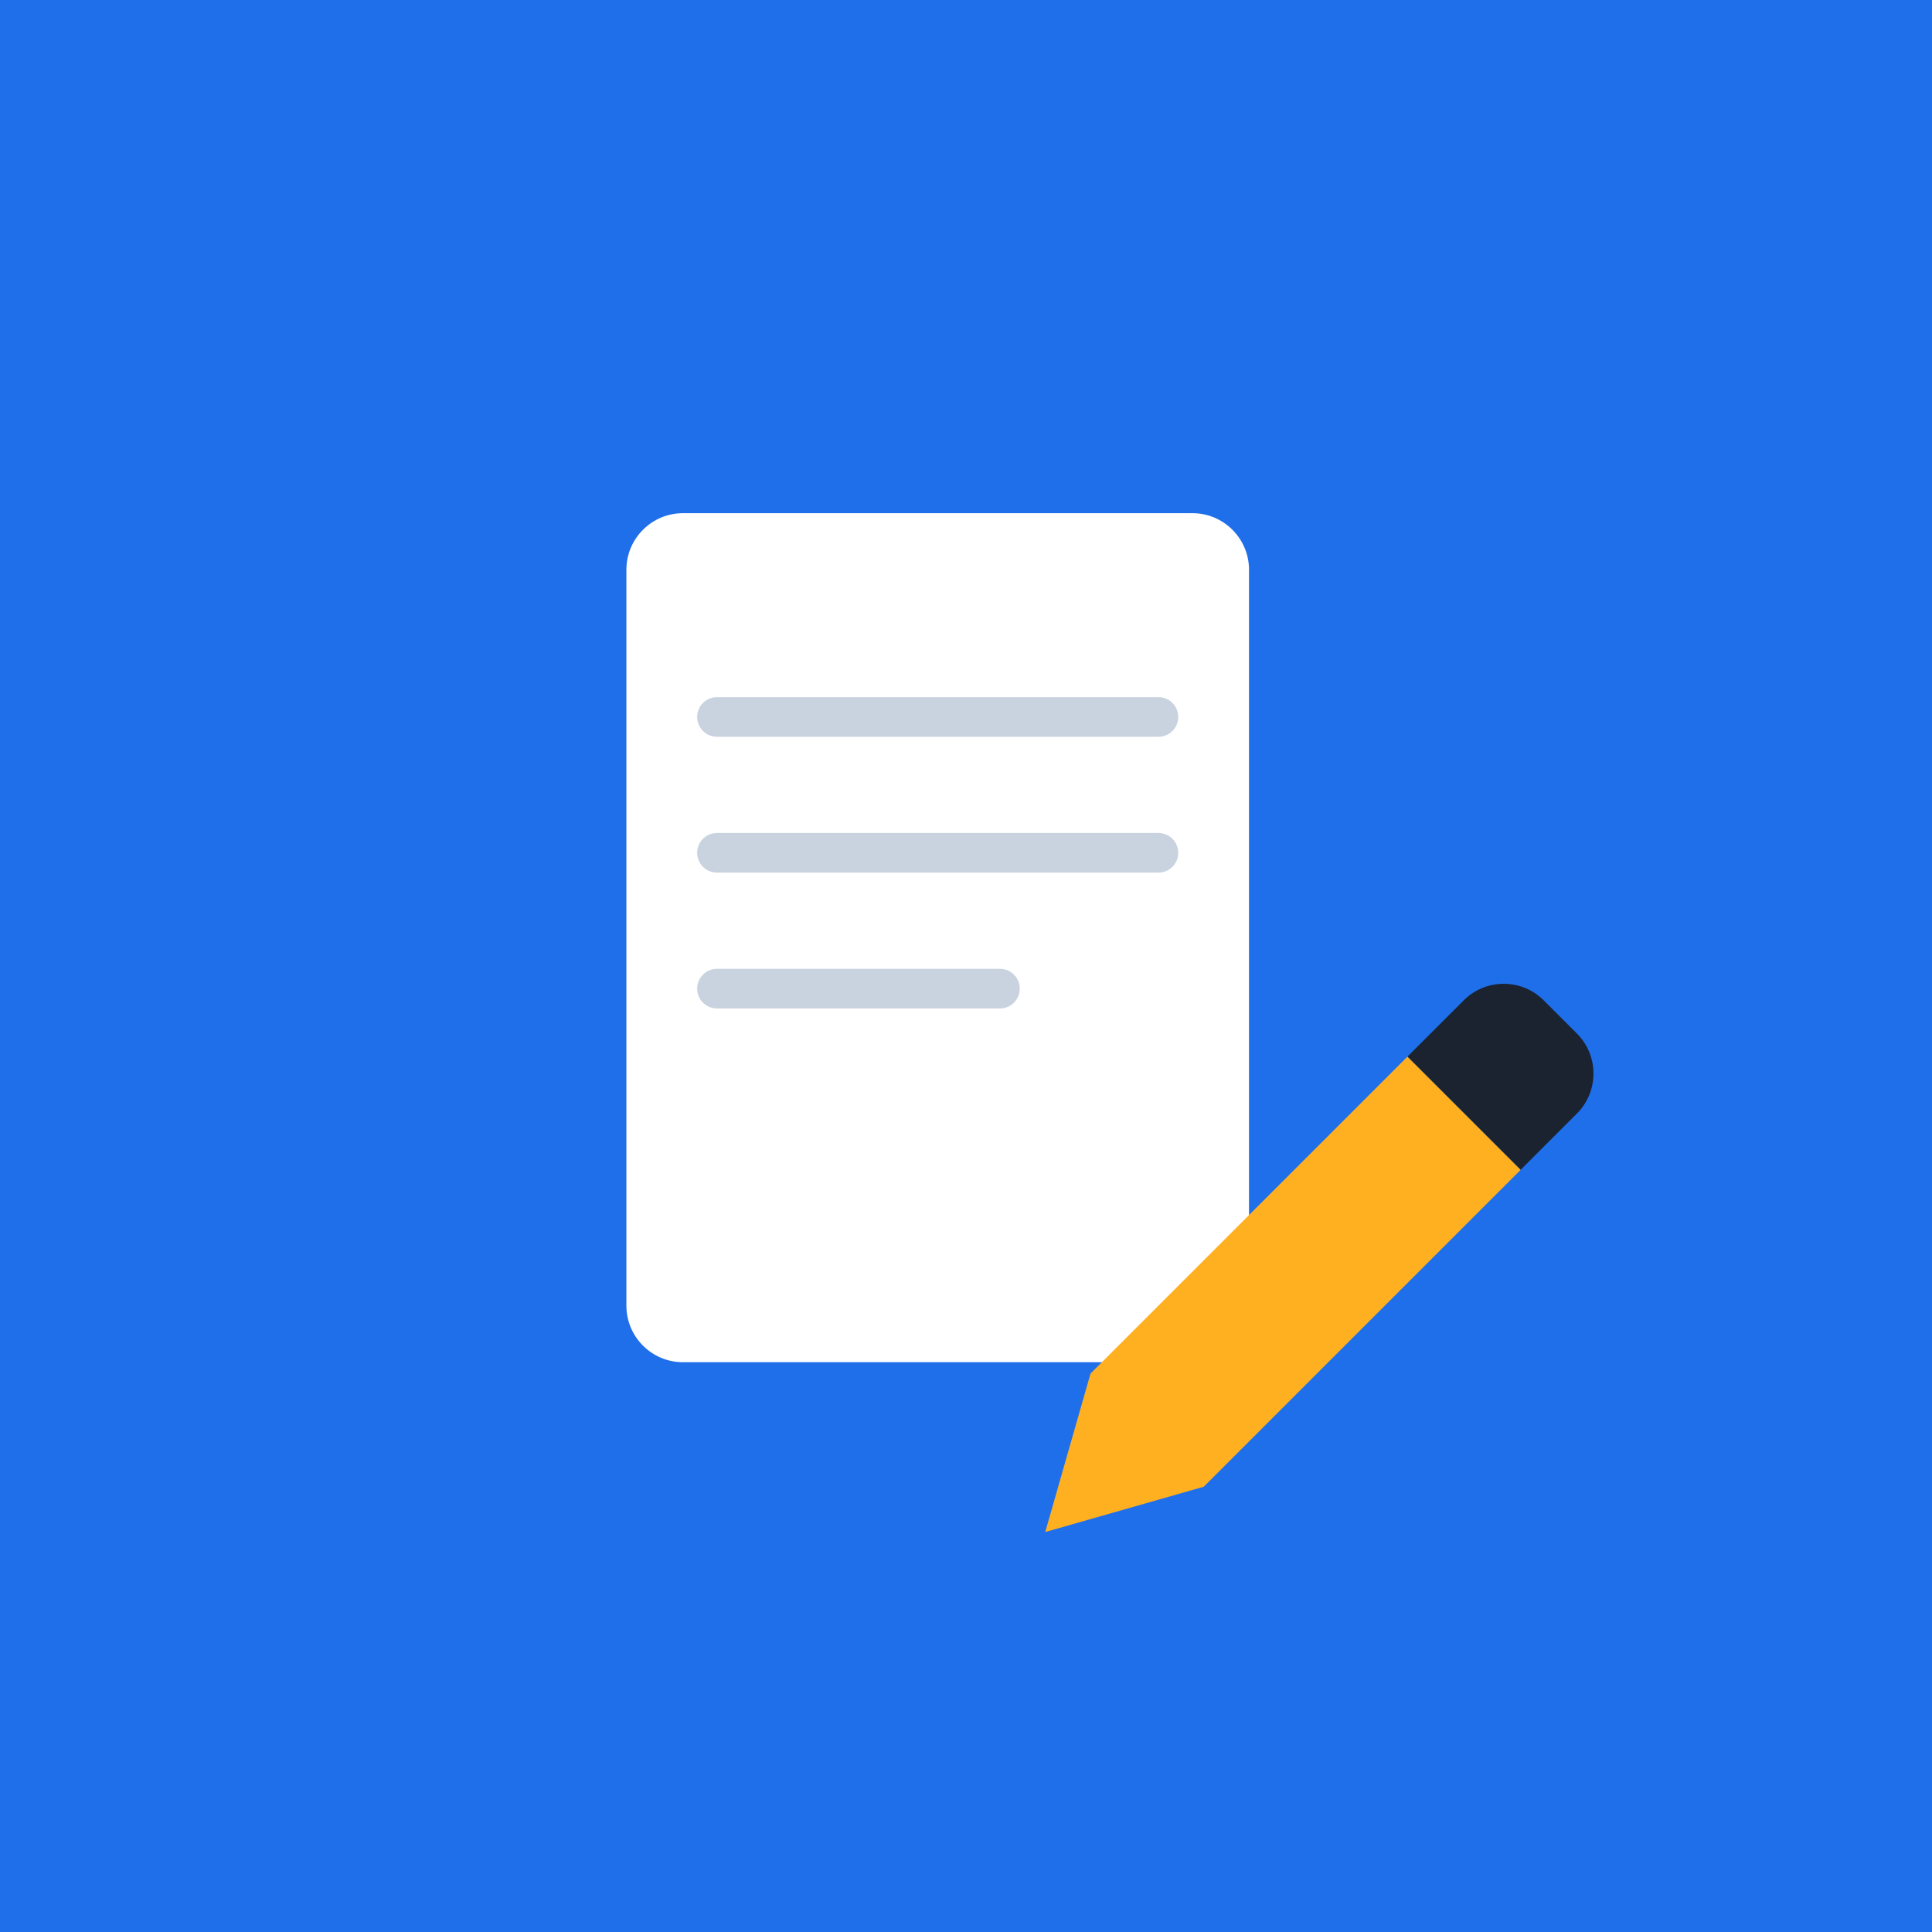
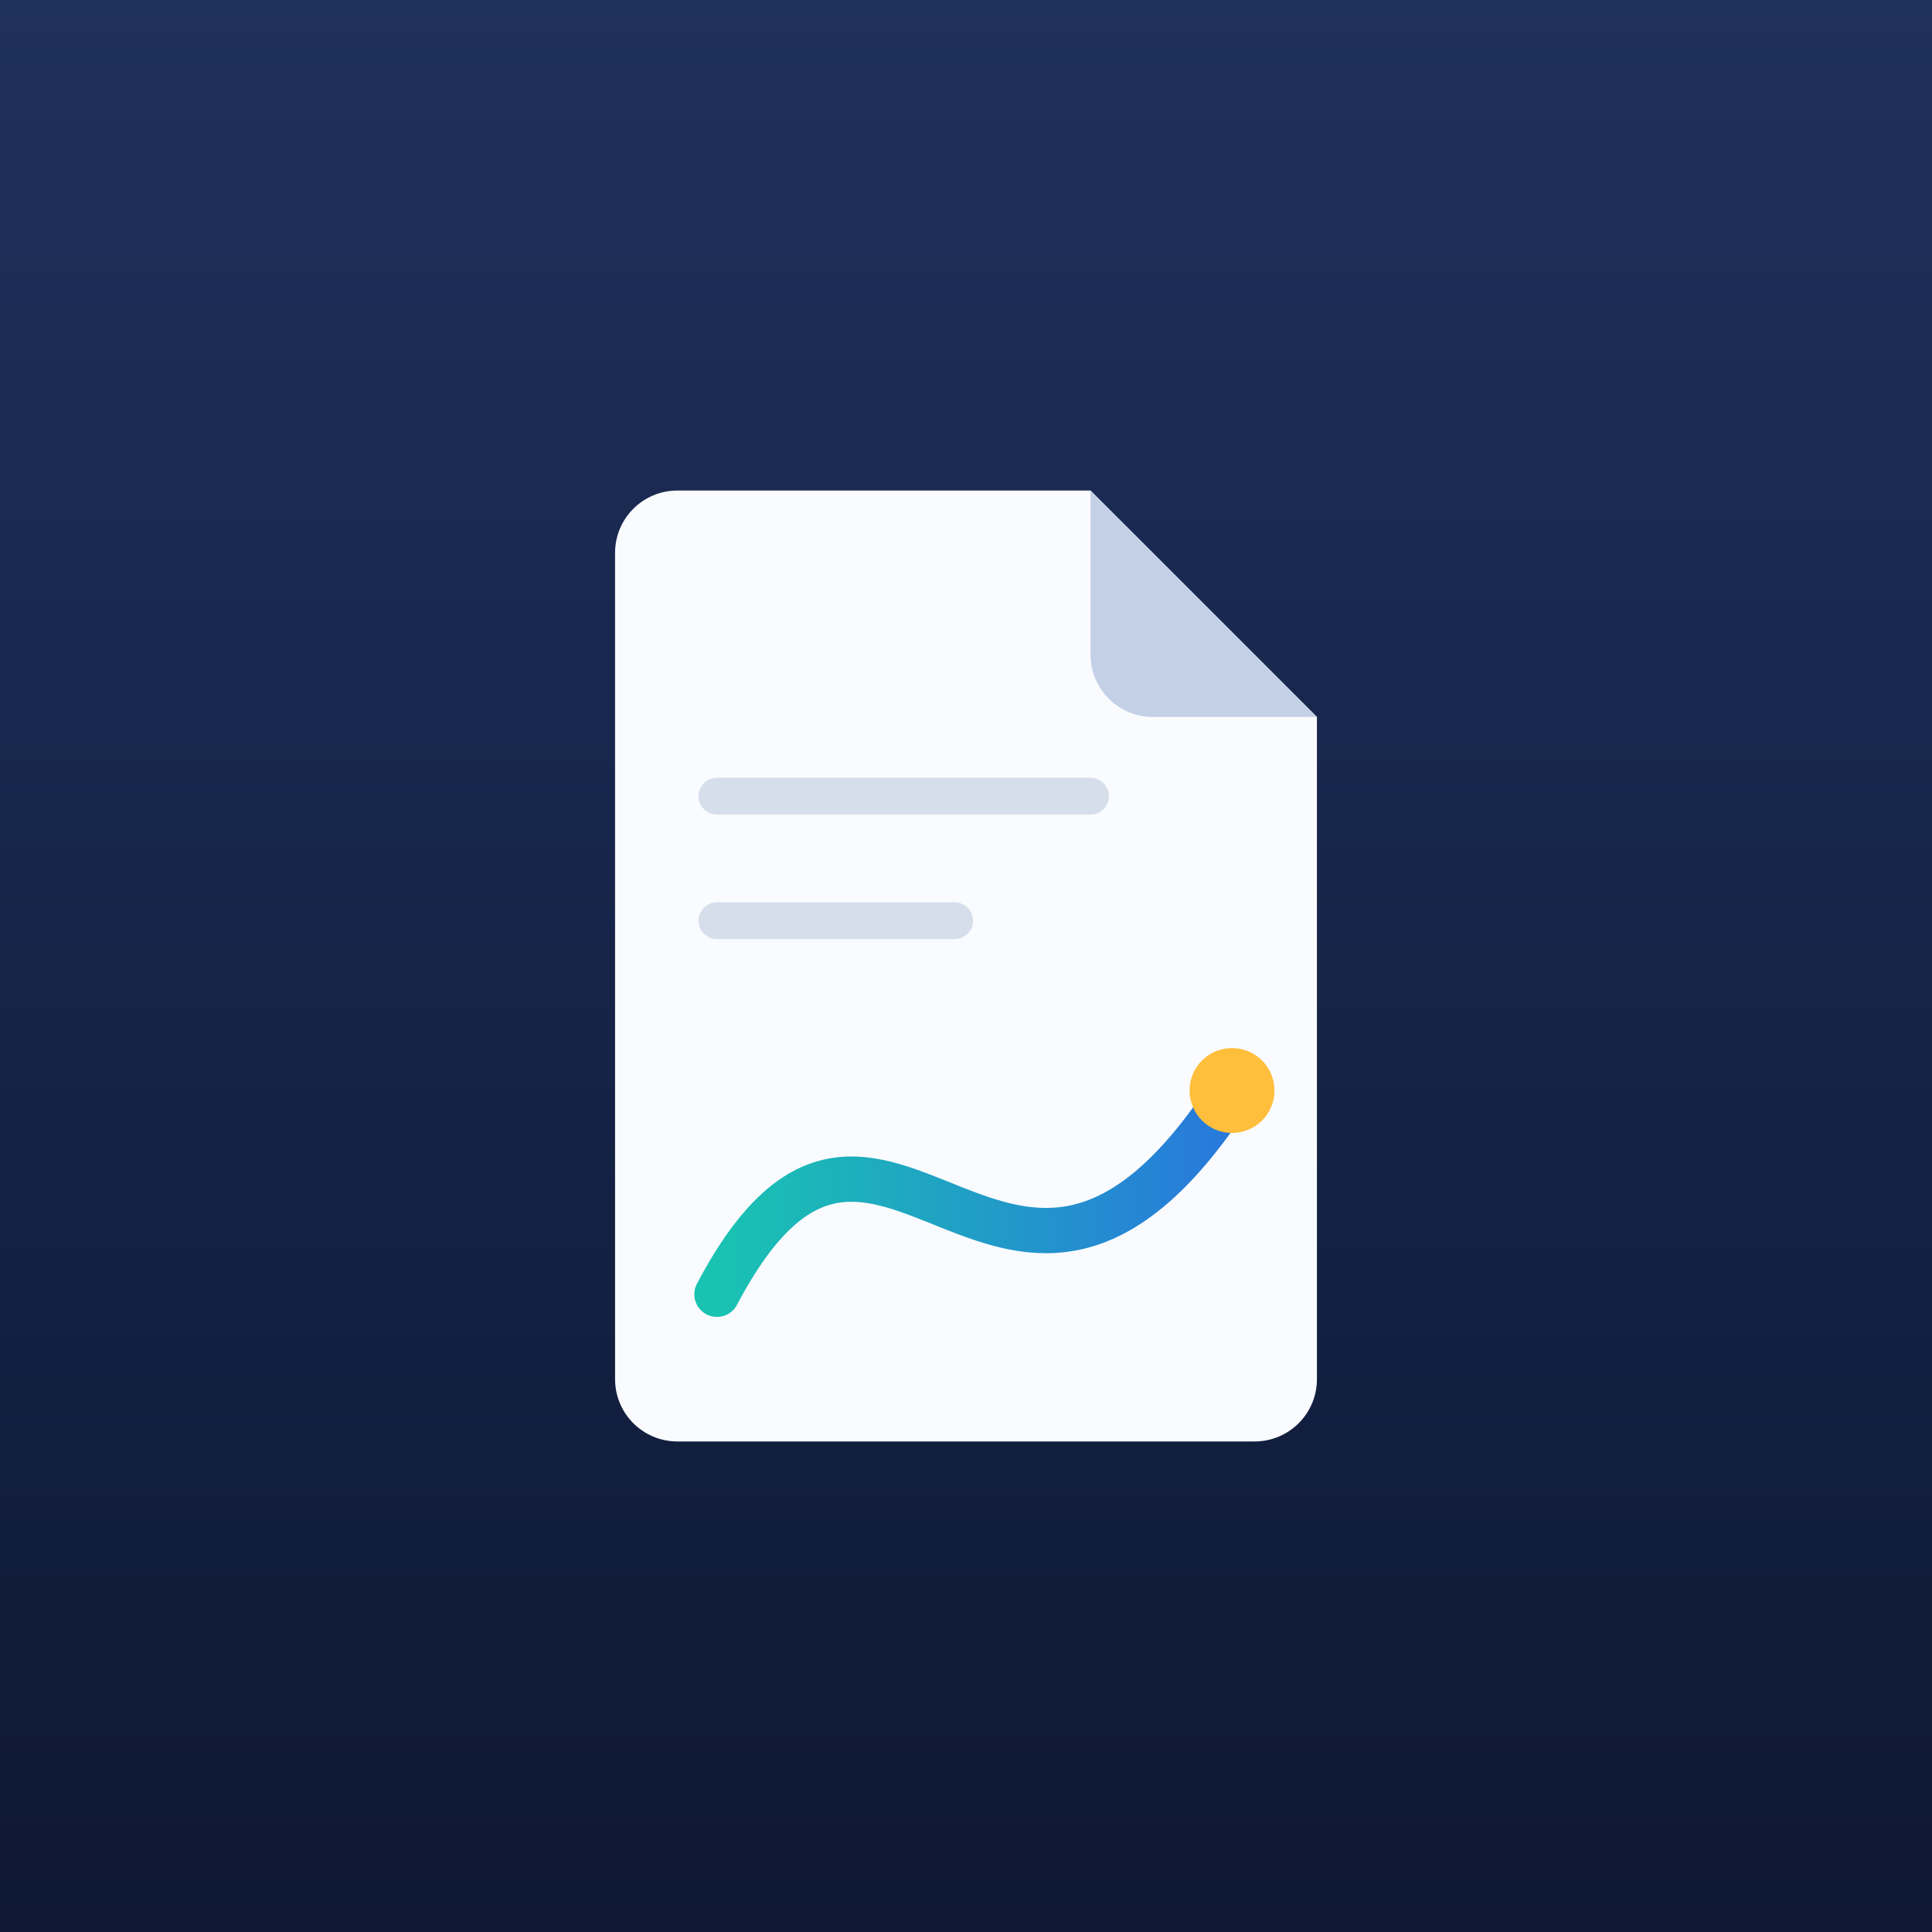
<svg xmlns="http://www.w3.org/2000/svg" viewBox="0 0 512 512">
-   <rect width="512" height="512" fill="#1f6feb" />
+   <defs>
+     <linearGradient id="b" x1="0" y1="0" x2="0" y2="1">
+       <stop offset="0" stop-color="#1e305c" />
+       <stop offset="1" stop-color="#0e1834" />
+     </linearGradient>
+     <linearGradient id="i" x1="0" y1="0" x2="1" y2="0">
+       <stop offset="0" stop-color="#19c3b1" />
+       <stop offset="1" stop-color="#2878dc" />
+     </linearGradient>
+   </defs>
+   <rect width="512" height="512" fill="url(#b)" />
  <g transform="translate(64 64) scale(.75)">
-     <rect x="136" y="96" width="220" height="300" rx="20" fill="#fff" />
-     <path d="M168 168h156M168 216h156M168 264h100" stroke="#c9d3e0" stroke-width="14" stroke-linecap="round" />
-     <path d="M300 400l112-112 40 40-112 112-56 16z" fill="#ffb020" />
-     <path d="M412 288l20-20a20 20 0 0 1 28 0l12 12a20 20 0 0 1 0 28l-20 20z" fill="#1c2330" />
+     <path d="M154 88h146l80 80v234a22 22 0 0 1-22 22H154a22 22 0 0 1-22-22V110a22 22 0 0 1 22-22z" fill="#fafbfe" />
+     <path d="M300 88l80 80h-58a22 22 0 0 1-22-22z" fill="#c4d0e6" />
+     <path d="M168 196h132M168 240h84" stroke="#d6deec" stroke-width="13" stroke-linecap="round" />
+     <path d="M168 372C226 262 270 424 350 300" fill="none" stroke="url(#i)" stroke-width="16" stroke-linecap="round" />
+     <circle cx="350" cy="300" r="15" fill="#ffbe3c" />
  </g>
</svg>
